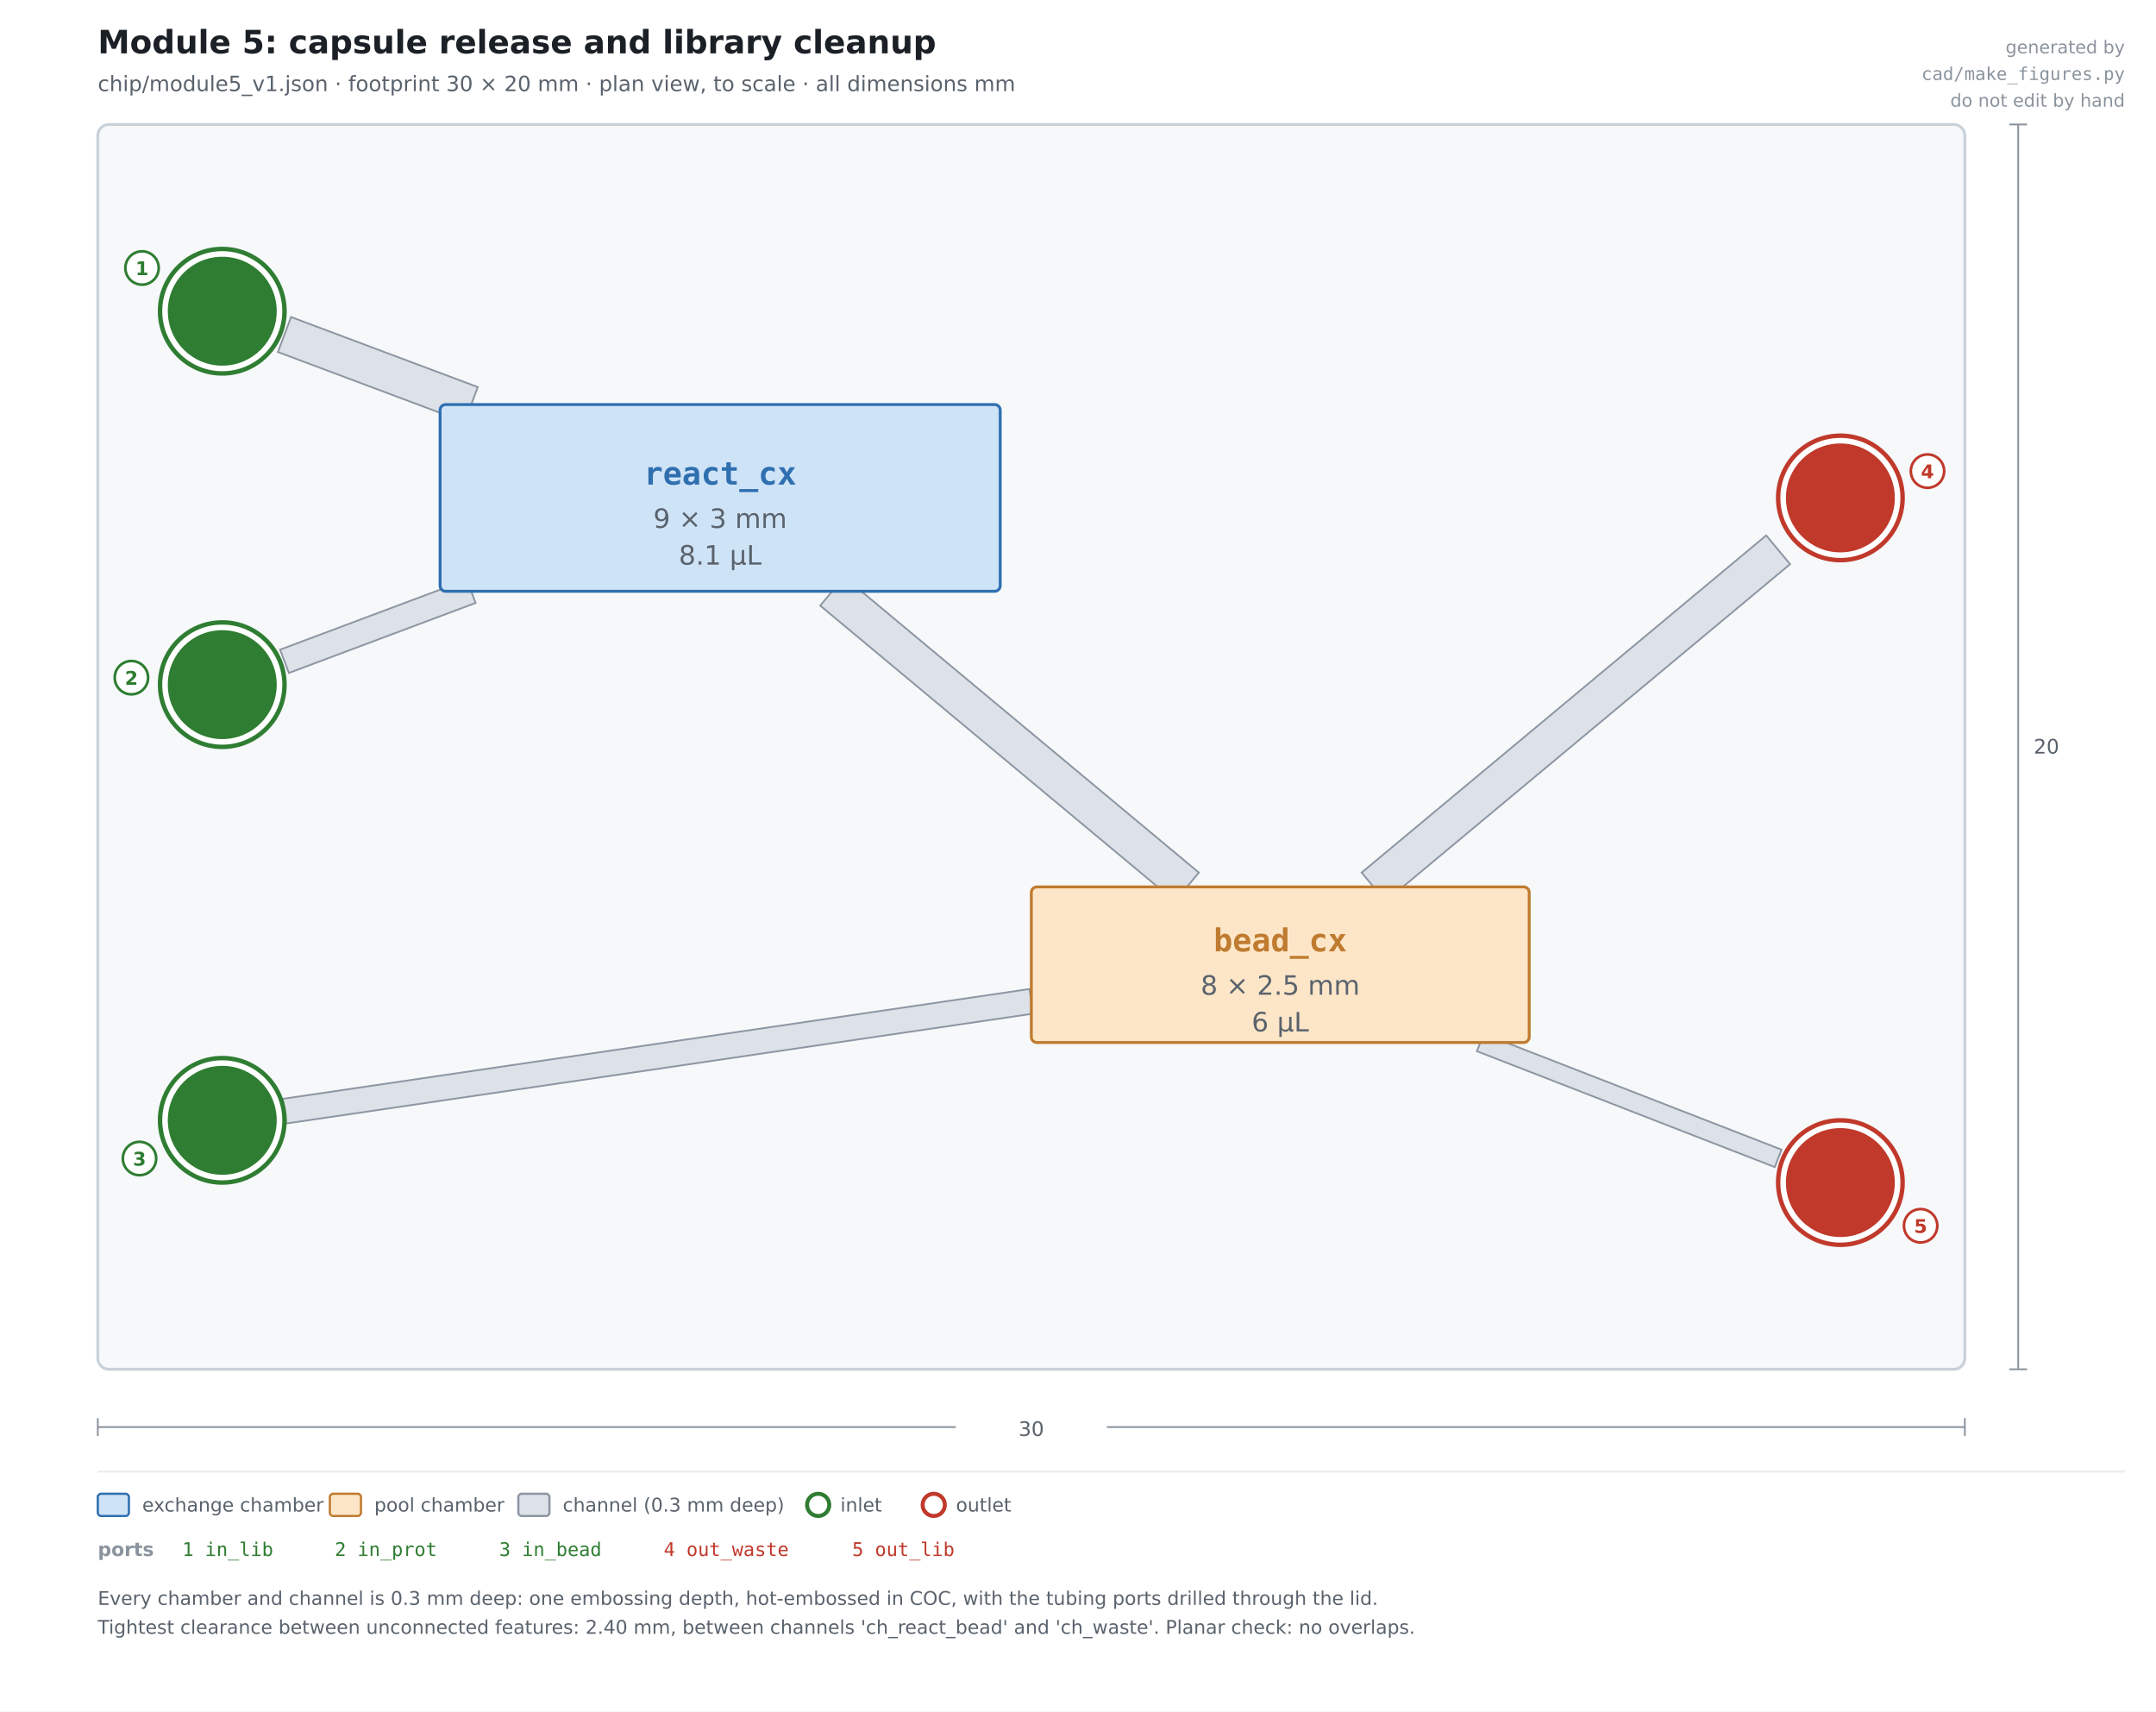
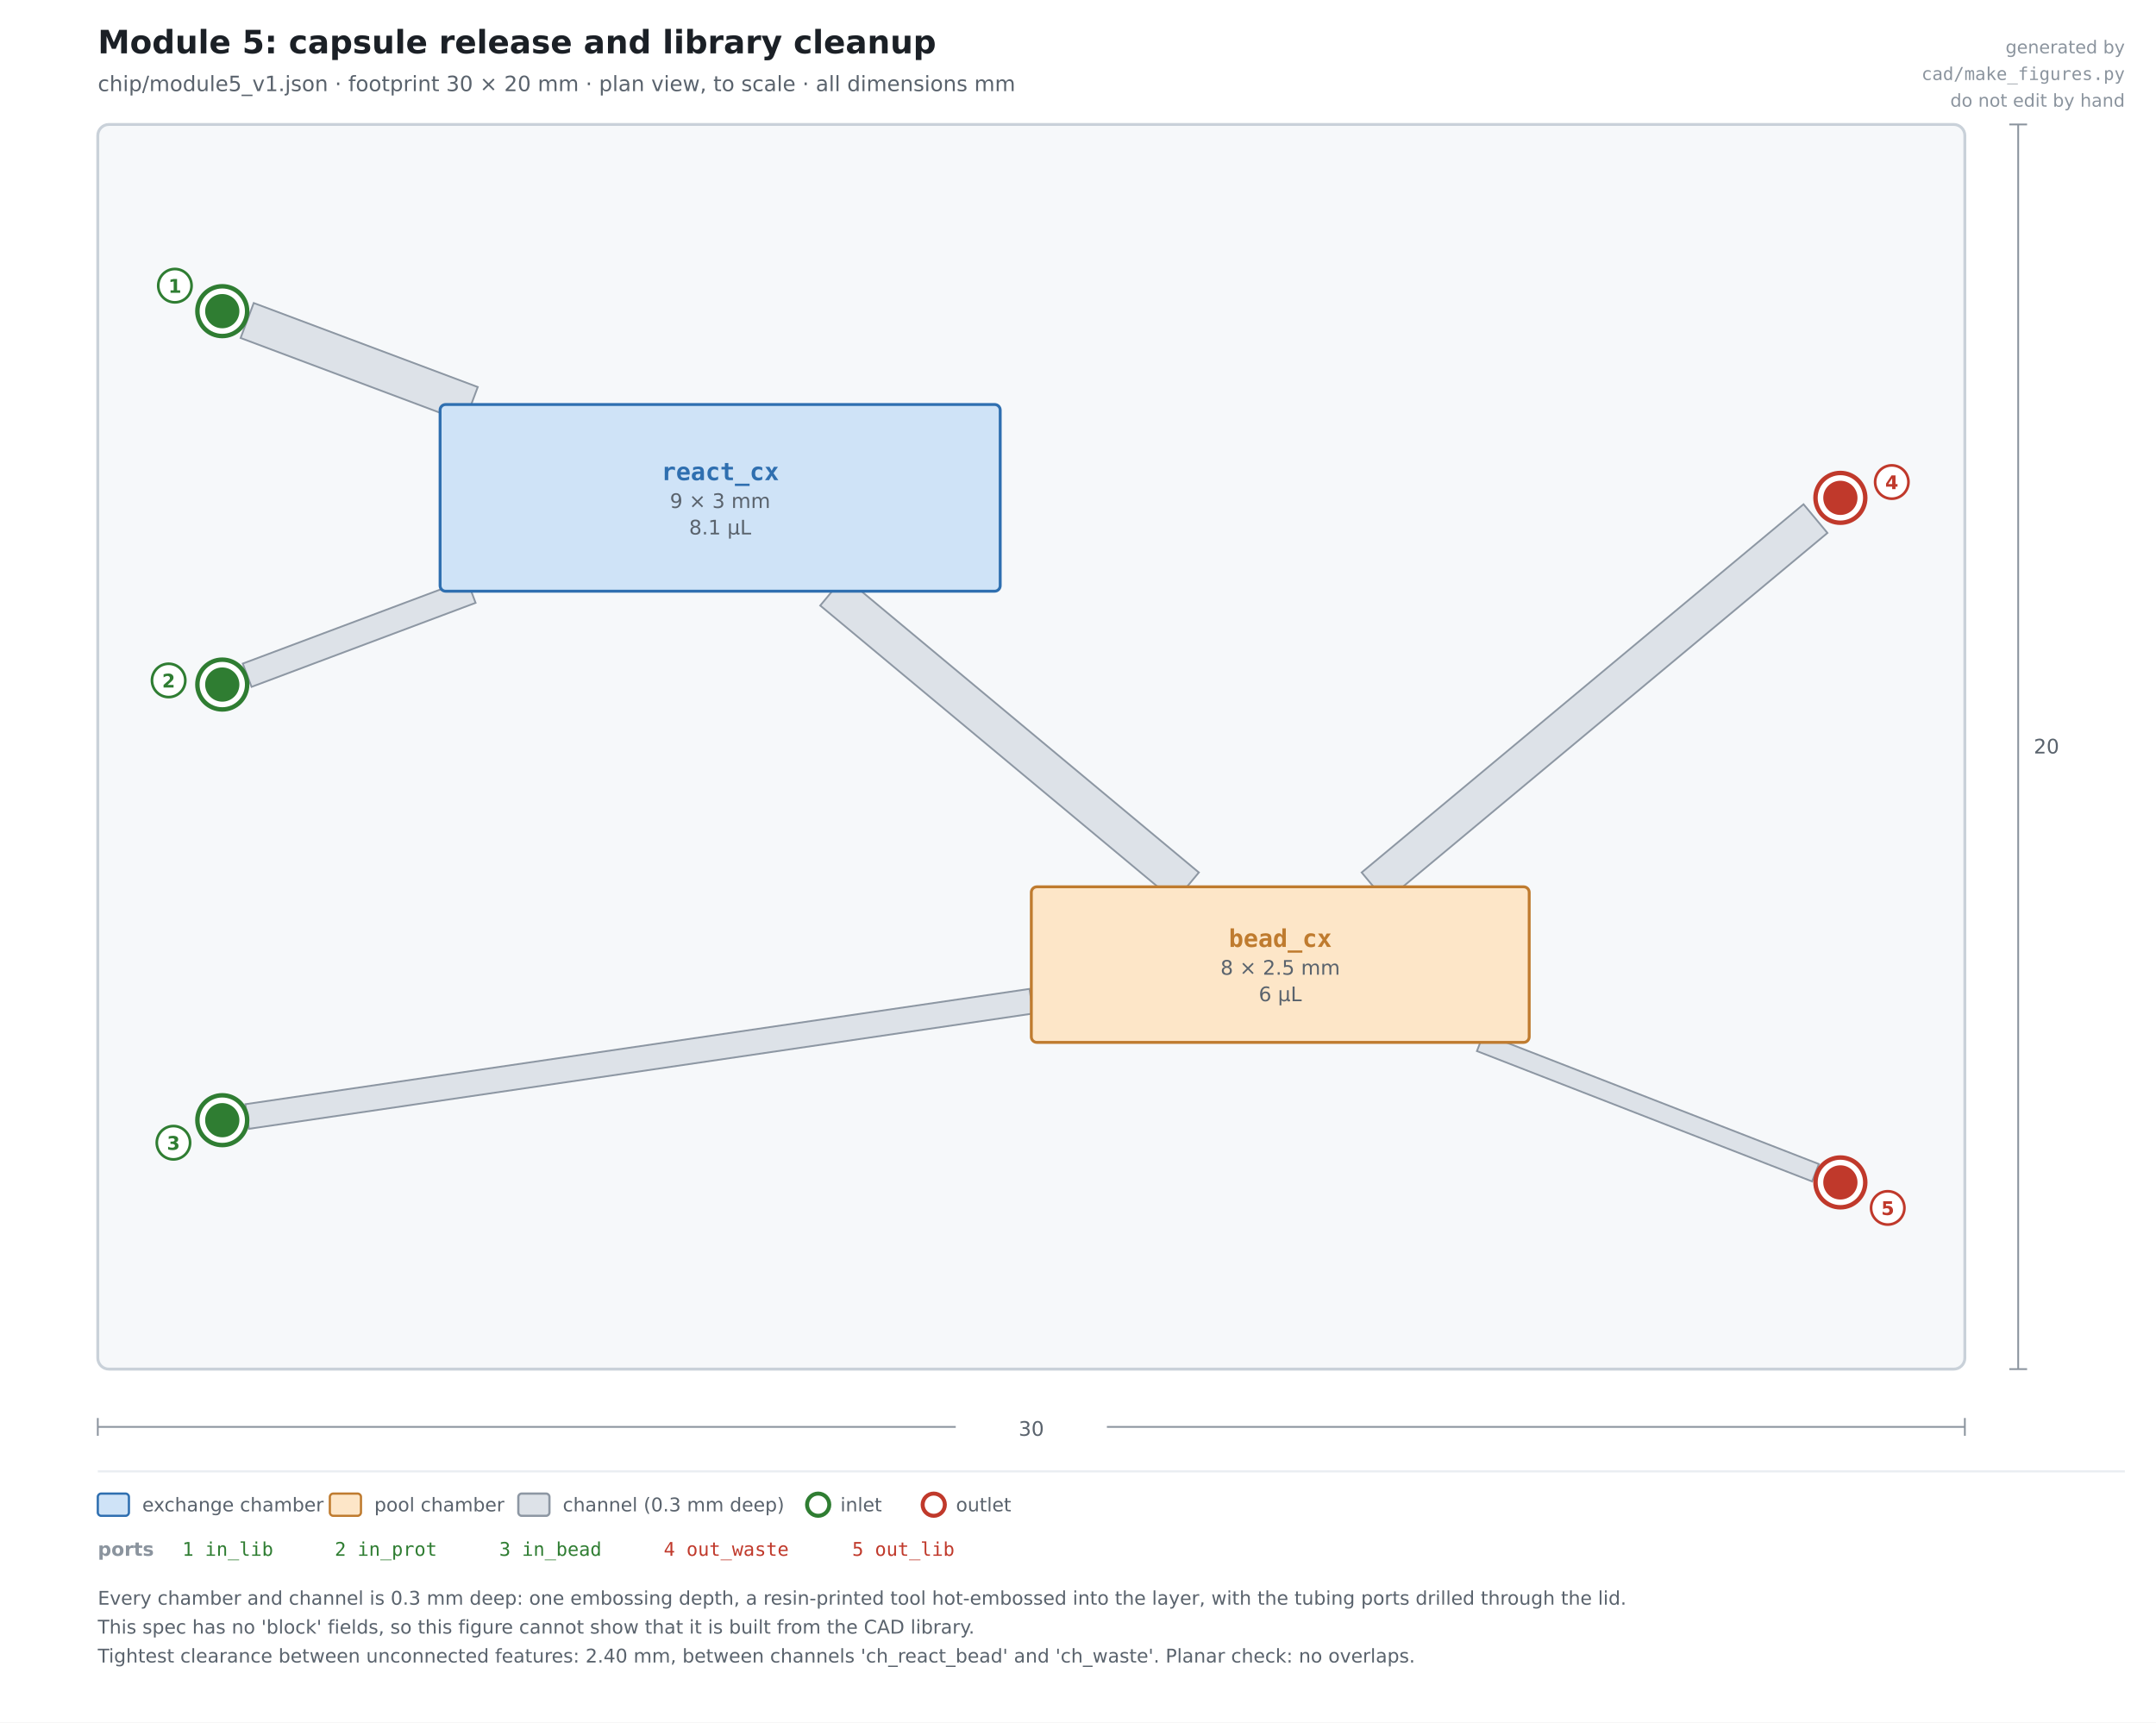
- <svg xmlns="http://www.w3.org/2000/svg" width="970" height="770" viewBox="0 0 970 770" role="img" aria-label="module5_v1: plan view">
-   <rect width="970" height="770" fill="#ffffff" />
+ <svg xmlns="http://www.w3.org/2000/svg" width="970" height="775" viewBox="0 0 970 775" role="img" aria-label="module5_v1: plan view">
+   <rect width="970" height="775" fill="#ffffff" />
  <text x="44" y="24" font-family="DejaVu Sans, Helvetica, Arial, sans-serif" font-size="14.5" fill="#1b2026" text-anchor="start" font-weight="bold">Module 5: capsule release and library cleanup</text>
  <text x="44" y="41" font-family="DejaVu Sans, Helvetica, Arial, sans-serif" font-size="9.5" fill="#5a636d" text-anchor="start">chip/module5_v1.json   ·   footprint 30 × 20 mm   ·   plan view, to scale   ·   all dimensions mm</text>
  <text x="956" y="24" font-family="DejaVu Sans, Helvetica, Arial, sans-serif" font-size="8" fill="#8b949e" text-anchor="end">generated by</text>
  <text x="956" y="36" font-family="ui-monospace, SFMono-Regular, Menlo, monospace" font-size="8" fill="#8b949e" text-anchor="end">cad/make_figures.py</text>
  <text x="956" y="48" font-family="DejaVu Sans, Helvetica, Arial, sans-serif" font-size="8" fill="#8b949e" text-anchor="end">do not edit by hand</text>
  <rect x="44" y="56" width="840" height="560" fill="#f6f8fa" stroke="#c9d1d9" stroke-width="1.3" rx="5" />
-   <polygon points="130.95,142.63 214.95,174.13 209.05,189.87 125.05,158.37" fill="#dde2e8" stroke="#8d97a3" stroke-width="0.8" />
-   <polygon points="126.03,292.26 210.03,260.76 213.97,271.24 129.97,302.74" fill="#dde2e8" stroke="#8d97a3" stroke-width="0.8" />
+   <polygon points="114.15,136.33 214.95,174.13 209.05,189.87 108.25,152.07" fill="#dde2e8" stroke="#8d97a3" stroke-width="0.8" />
+   <polygon points="109.23,298.56 210.03,260.76 213.97,271.24 113.17,309.04" fill="#dde2e8" stroke="#8d97a3" stroke-width="0.8" />
  <polygon points="379.78,259.55 539.38,392.55 528.62,405.45 369.02,272.45" fill="#dde2e8" stroke="#8d97a3" stroke-width="0.8" />
-   <polygon points="127.19,494.34 463.19,444.93 464.81,456.01 128.81,505.42" fill="#dde2e8" stroke="#8d97a3" stroke-width="0.8" />
-   <polygon points="612.62,392.55 794.62,240.88 805.38,253.79 623.38,405.45" fill="#dde2e8" stroke="#8d97a3" stroke-width="0.8" />
-   <polygon points="667.52,465.09 801.52,517.2 798.48,525.03 664.48,472.91" fill="#dde2e8" stroke="#8d97a3" stroke-width="0.8" />
+   <polygon points="110.39,496.81 463.19,444.93 464.81,456.01 112.01,507.89" fill="#dde2e8" stroke="#8d97a3" stroke-width="0.8" />
+   <polygon points="612.62,392.55 811.42,226.88 822.18,239.79 623.38,405.45" fill="#dde2e8" stroke="#8d97a3" stroke-width="0.8" />
+   <polygon points="667.52,465.09 818.32,523.73 815.28,531.56 664.48,472.91" fill="#dde2e8" stroke="#8d97a3" stroke-width="0.8" />
  <rect x="198" y="182" width="252" height="84" fill="#cfe3f7" stroke="#2f6fb0" stroke-width="1.3" rx="2.5" />
-   <text x="324" y="218" font-family="ui-monospace, SFMono-Regular, Menlo, monospace" font-size="14.25" fill="#2f6fb0" text-anchor="middle" font-weight="bold">react_cx</text>
-   <text x="324" y="237.5" font-family="DejaVu Sans, Helvetica, Arial, sans-serif" font-size="12" fill="#5a636d" text-anchor="middle">9 × 3 mm</text>
-   <text x="324" y="254" font-family="DejaVu Sans, Helvetica, Arial, sans-serif" font-size="12" fill="#5a636d" text-anchor="middle">8.1 µL</text>
+   <text x="324" y="216.05" font-family="ui-monospace, SFMono-Regular, Menlo, monospace" font-size="11" fill="#2f6fb0" text-anchor="middle" font-weight="bold">react_cx</text>
+   <text x="324" y="228.55" font-family="DejaVu Sans, Helvetica, Arial, sans-serif" font-size="9.02" fill="#5a636d" text-anchor="middle">9 × 3 mm</text>
+   <text x="324" y="240.46" font-family="DejaVu Sans, Helvetica, Arial, sans-serif" font-size="9.02" fill="#5a636d" text-anchor="middle">8.1 µL</text>
  <rect x="464" y="399" width="224" height="70" fill="#fde6c8" stroke="#bf7b2f" stroke-width="1.3" rx="2.5" />
-   <text x="576" y="428" font-family="ui-monospace, SFMono-Regular, Menlo, monospace" font-size="14.25" fill="#bf7b2f" text-anchor="middle" font-weight="bold">bead_cx</text>
-   <text x="576" y="447.5" font-family="DejaVu Sans, Helvetica, Arial, sans-serif" font-size="12" fill="#5a636d" text-anchor="middle">8 × 2.5 mm</text>
-   <text x="576" y="464" font-family="DejaVu Sans, Helvetica, Arial, sans-serif" font-size="12" fill="#5a636d" text-anchor="middle">6 µL</text>
-   <circle cx="100" cy="140" r="28" fill="#ffffff" stroke="#2f7d32" stroke-width="2" />
-   <circle cx="100" cy="140" r="24.5" fill="#2f7d32" stroke="none" />
-   <circle cx="63.9" cy="120.56" r="7.5" fill="#ffffff" stroke="#2f7d32" stroke-width="1.2" />
-   <text x="63.9" y="123.76" font-family="DejaVu Sans, Helvetica, Arial, sans-serif" font-size="8.5" fill="#2f7d32" text-anchor="middle" font-weight="bold">1</text>
-   <circle cx="100" cy="308" r="28" fill="#ffffff" stroke="#2f7d32" stroke-width="2" />
-   <circle cx="100" cy="308" r="24.5" fill="#2f7d32" stroke="none" />
-   <circle cx="59.12" cy="304.86" r="7.5" fill="#ffffff" stroke="#2f7d32" stroke-width="1.2" />
-   <text x="59.12" y="308.06" font-family="DejaVu Sans, Helvetica, Arial, sans-serif" font-size="8.5" fill="#2f7d32" text-anchor="middle" font-weight="bold">2</text>
-   <circle cx="100" cy="504" r="28" fill="#ffffff" stroke="#2f7d32" stroke-width="2" />
-   <circle cx="100" cy="504" r="24.5" fill="#2f7d32" stroke="none" />
-   <circle cx="62.77" cy="521.18" r="7.5" fill="#ffffff" stroke="#2f7d32" stroke-width="1.2" />
-   <text x="62.77" y="524.38" font-family="DejaVu Sans, Helvetica, Arial, sans-serif" font-size="8.5" fill="#2f7d32" text-anchor="middle" font-weight="bold">3</text>
-   <circle cx="828" cy="224" r="28" fill="#ffffff" stroke="#c0392b" stroke-width="2" />
-   <circle cx="828" cy="224" r="24.5" fill="#c0392b" stroke="none" />
-   <circle cx="867.19" cy="211.94" r="7.5" fill="#ffffff" stroke="#c0392b" stroke-width="1.2" />
-   <text x="867.19" y="215.14" font-family="DejaVu Sans, Helvetica, Arial, sans-serif" font-size="8.5" fill="#c0392b" text-anchor="middle" font-weight="bold">4</text>
-   <circle cx="828" cy="532" r="28" fill="#ffffff" stroke="#c0392b" stroke-width="2" />
-   <circle cx="828" cy="532" r="24.5" fill="#c0392b" stroke="none" />
-   <circle cx="864.1" cy="551.44" r="7.5" fill="#ffffff" stroke="#c0392b" stroke-width="1.2" />
-   <text x="864.1" y="554.64" font-family="DejaVu Sans, Helvetica, Arial, sans-serif" font-size="8.5" fill="#c0392b" text-anchor="middle" font-weight="bold">5</text>
+   <text x="576" y="426.05" font-family="ui-monospace, SFMono-Regular, Menlo, monospace" font-size="11" fill="#bf7b2f" text-anchor="middle" font-weight="bold">bead_cx</text>
+   <text x="576" y="438.55" font-family="DejaVu Sans, Helvetica, Arial, sans-serif" font-size="9.02" fill="#5a636d" text-anchor="middle">8 × 2.5 mm</text>
+   <text x="576" y="450.46" font-family="DejaVu Sans, Helvetica, Arial, sans-serif" font-size="9.02" fill="#5a636d" text-anchor="middle">6 µL</text>
+   <circle cx="100" cy="140" r="11.2" fill="#ffffff" stroke="#2f7d32" stroke-width="2" />
+   <circle cx="100" cy="140" r="7.7" fill="#2f7d32" stroke="none" />
+   <circle cx="78.69" cy="128.53" r="7.5" fill="#ffffff" stroke="#2f7d32" stroke-width="1.2" />
+   <text x="78.69" y="131.73" font-family="DejaVu Sans, Helvetica, Arial, sans-serif" font-size="8.5" fill="#2f7d32" text-anchor="middle" font-weight="bold">1</text>
+   <circle cx="100" cy="308" r="11.2" fill="#ffffff" stroke="#2f7d32" stroke-width="2" />
+   <circle cx="100" cy="308" r="7.7" fill="#2f7d32" stroke="none" />
+   <circle cx="75.87" cy="306.14" r="7.5" fill="#ffffff" stroke="#2f7d32" stroke-width="1.2" />
+   <text x="75.87" y="309.34" font-family="DejaVu Sans, Helvetica, Arial, sans-serif" font-size="8.5" fill="#2f7d32" text-anchor="middle" font-weight="bold">2</text>
+   <circle cx="100" cy="504" r="11.2" fill="#ffffff" stroke="#2f7d32" stroke-width="2" />
+   <circle cx="100" cy="504" r="7.7" fill="#2f7d32" stroke="none" />
+   <circle cx="78.03" cy="514.14" r="7.5" fill="#ffffff" stroke="#2f7d32" stroke-width="1.2" />
+   <text x="78.03" y="517.34" font-family="DejaVu Sans, Helvetica, Arial, sans-serif" font-size="8.5" fill="#2f7d32" text-anchor="middle" font-weight="bold">3</text>
+   <circle cx="828" cy="224" r="11.2" fill="#ffffff" stroke="#c0392b" stroke-width="2" />
+   <circle cx="828" cy="224" r="7.7" fill="#c0392b" stroke="none" />
+   <circle cx="851.13" cy="216.88" r="7.5" fill="#ffffff" stroke="#c0392b" stroke-width="1.2" />
+   <text x="851.13" y="220.08" font-family="DejaVu Sans, Helvetica, Arial, sans-serif" font-size="8.5" fill="#c0392b" text-anchor="middle" font-weight="bold">4</text>
+   <circle cx="828" cy="532" r="11.2" fill="#ffffff" stroke="#c0392b" stroke-width="2" />
+   <circle cx="828" cy="532" r="7.7" fill="#c0392b" stroke="none" />
+   <circle cx="849.31" cy="543.47" r="7.5" fill="#ffffff" stroke="#c0392b" stroke-width="1.2" />
+   <text x="849.31" y="546.67" font-family="DejaVu Sans, Helvetica, Arial, sans-serif" font-size="8.5" fill="#c0392b" text-anchor="middle" font-weight="bold">5</text>
  <line x1="44" y1="642" x2="884" y2="642" stroke="#8b949e" stroke-width="0.8" />
  <line x1="44" y1="638" x2="44" y2="646" stroke="#8b949e" stroke-width="0.8" />
  <line x1="884" y1="638" x2="884" y2="646" stroke="#8b949e" stroke-width="0.8" />
  <rect x="430" y="635" width="68" height="14" fill="#ffffff" stroke="none" />
  <text x="464" y="646" font-family="DejaVu Sans, Helvetica, Arial, sans-serif" font-size="9" fill="#5a636d" text-anchor="middle">30</text>
  <line x1="908" y1="56" x2="908" y2="616" stroke="#8b949e" stroke-width="0.8" />
  <line x1="904" y1="56" x2="912" y2="56" stroke="#8b949e" stroke-width="0.8" />
  <line x1="904" y1="616" x2="912" y2="616" stroke="#8b949e" stroke-width="0.8" />
  <text x="915" y="339" font-family="DejaVu Sans, Helvetica, Arial, sans-serif" font-size="9" fill="#5a636d" text-anchor="start">20</text>
  <line x1="44" y1="662" x2="956" y2="662" stroke="#eaeef2" stroke-width="1" />
  <rect x="44" y="672" width="14" height="10" fill="#cfe3f7" stroke="#2f6fb0" stroke-width="1" rx="1.5" />
  <text x="64" y="680" font-family="DejaVu Sans, Helvetica, Arial, sans-serif" font-size="8.5" fill="#5a636d" text-anchor="start">exchange chamber</text>
  <rect x="148.4" y="672" width="14" height="10" fill="#fde6c8" stroke="#bf7b2f" stroke-width="1" rx="1.5" />
  <text x="168.4" y="680" font-family="DejaVu Sans, Helvetica, Arial, sans-serif" font-size="8.5" fill="#5a636d" text-anchor="start">pool chamber</text>
  <rect x="233.2" y="672" width="14" height="10" fill="#dde2e8" stroke="#8d97a3" stroke-width="1" rx="1.5" />
  <text x="253.2" y="680" font-family="DejaVu Sans, Helvetica, Arial, sans-serif" font-size="8.5" fill="#5a636d" text-anchor="start">channel (0.3 mm deep)</text>
  <circle cx="368.1" cy="677" r="5" fill="#ffffff" stroke="#2f7d32" stroke-width="1.8" />
  <text x="378.1" y="680" font-family="DejaVu Sans, Helvetica, Arial, sans-serif" font-size="8.5" fill="#5a636d" text-anchor="start">inlet</text>
  <circle cx="420.1" cy="677" r="5" fill="#ffffff" stroke="#c0392b" stroke-width="1.8" />
  <text x="430.1" y="680" font-family="DejaVu Sans, Helvetica, Arial, sans-serif" font-size="8.5" fill="#5a636d" text-anchor="start">outlet</text>
  <text x="44" y="700" font-family="DejaVu Sans, Helvetica, Arial, sans-serif" font-size="8.5" fill="#8b949e" text-anchor="start" font-weight="bold">ports</text>
  <text x="82" y="700" font-family="ui-monospace, SFMono-Regular, Menlo, monospace" font-size="8.5" fill="#2f7d32" text-anchor="start">1  in_lib</text>
  <text x="150.6" y="700" font-family="ui-monospace, SFMono-Regular, Menlo, monospace" font-size="8.5" fill="#2f7d32" text-anchor="start">2  in_prot</text>
  <text x="224.6" y="700" font-family="ui-monospace, SFMono-Regular, Menlo, monospace" font-size="8.5" fill="#2f7d32" text-anchor="start">3  in_bead</text>
  <text x="298.6" y="700" font-family="ui-monospace, SFMono-Regular, Menlo, monospace" font-size="8.5" fill="#c0392b" text-anchor="start">4  out_waste</text>
  <text x="383.4" y="700" font-family="ui-monospace, SFMono-Regular, Menlo, monospace" font-size="8.5" fill="#c0392b" text-anchor="start">5  out_lib</text>
-   <text x="44" y="722" font-family="DejaVu Sans, Helvetica, Arial, sans-serif" font-size="8.5" fill="#5a636d" text-anchor="start">Every chamber and channel is 0.3 mm deep: one embossing depth, hot-embossed in COC, with the tubing ports drilled through the lid.</text>
-   <text x="44" y="735" font-family="DejaVu Sans, Helvetica, Arial, sans-serif" font-size="8.5" fill="#5a636d" text-anchor="start">Tightest clearance between unconnected features: 2.40 mm, between channels 'ch_react_bead' and 'ch_waste'. Planar check: no overlaps.</text>
+   <text x="44" y="722" font-family="DejaVu Sans, Helvetica, Arial, sans-serif" font-size="8.5" fill="#5a636d" text-anchor="start">Every chamber and channel is 0.3 mm deep: one embossing depth, a resin-printed tool hot-embossed into the layer, with the tubing ports drilled through the lid.</text>
+   <text x="44" y="735" font-family="DejaVu Sans, Helvetica, Arial, sans-serif" font-size="8.5" fill="#5a636d" text-anchor="start">This spec has no 'block' fields, so this figure cannot show that it is built from the CAD library.</text>
+   <text x="44" y="748" font-family="DejaVu Sans, Helvetica, Arial, sans-serif" font-size="8.5" fill="#5a636d" text-anchor="start">Tightest clearance between unconnected features: 2.40 mm, between channels 'ch_react_bead' and 'ch_waste'. Planar check: no overlaps.</text>
</svg>
